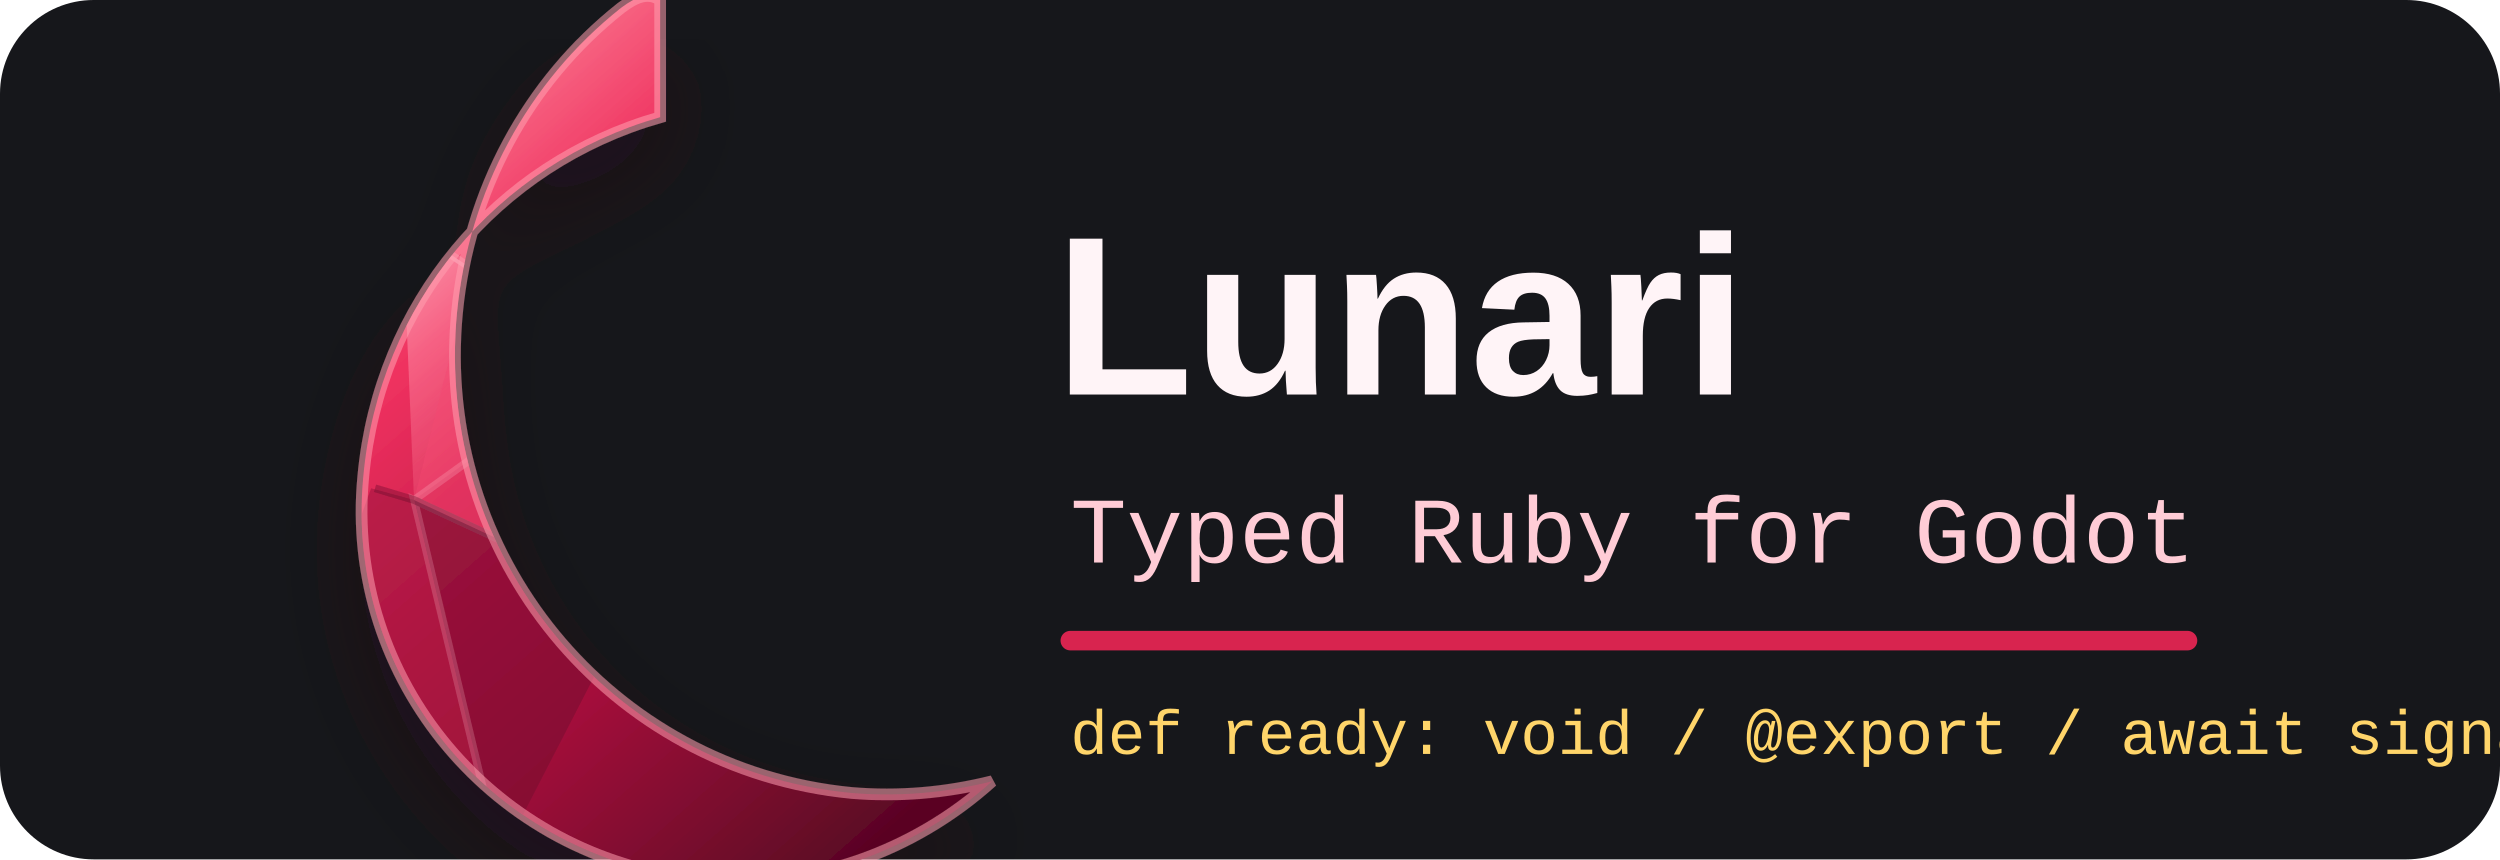
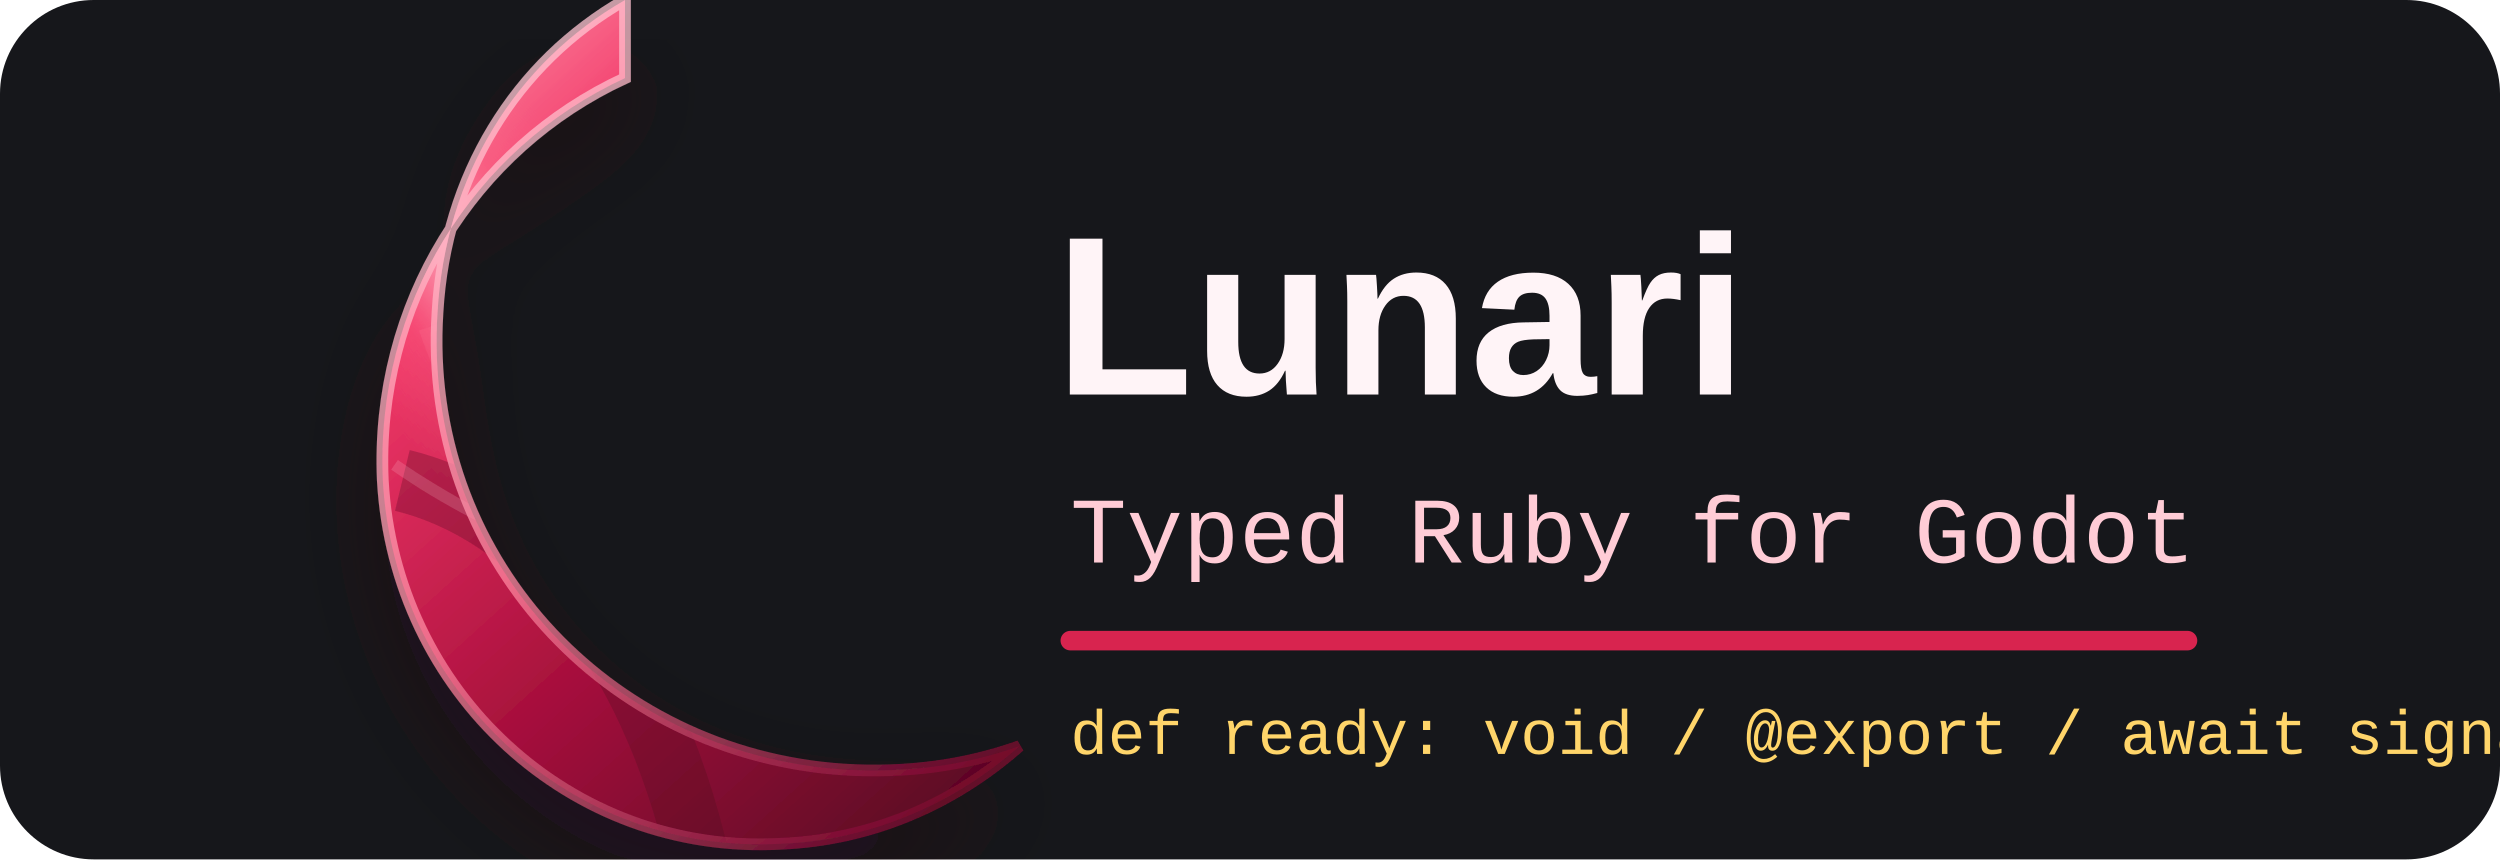
<svg xmlns="http://www.w3.org/2000/svg" viewBox="0 0 640 220" role="img" aria-labelledby="title desc">
  <defs>
-     <linearGradient id="ruby-main" x1="78" y1="28" x2="235" y2="206" gradientUnits="userSpaceOnUse">
-       <stop offset="0" stop-color="#ff96a4" />
-       <stop offset="0.28" stop-color="#ef315f" />
-       <stop offset="0.66" stop-color="#a80f3c" />
-       <stop offset="1" stop-color="#5a0624" />
+     <linearGradient id="ruby-main" x1="80" y1="24" x2="250" y2="212" gradientUnits="userSpaceOnUse">
+       <stop offset="0" stop-color="#ff9aae" />
+       <stop offset="0.24" stop-color="#f23868" />
+       <stop offset="0.58" stop-color="#ad123f" />
+       <stop offset="1" stop-color="#560522" />
    </linearGradient>
-     <linearGradient id="ruby-glow" x1="92" y1="42" x2="158" y2="118" gradientUnits="userSpaceOnUse">
-       <stop offset="0" stop-color="#ffe3e8" stop-opacity="0.75" />
-       <stop offset="1" stop-color="#ff4f73" stop-opacity="0.08" />
+     <radialGradient id="ruby-glow" cx="0" cy="0" r="1" gradientUnits="userSpaceOnUse" gradientTransform="translate(122 72) rotate(58) scale(92 38)">
+       <stop offset="0" stop-color="#ffe2e8" stop-opacity="0.75" />
+       <stop offset="0.55" stop-color="#ff6f8d" stop-opacity="0.28" />
+       <stop offset="1" stop-color="#ff6f8d" stop-opacity="0" />
+     </radialGradient>
+     <linearGradient id="ruby-edge" x1="96" y1="26" x2="244" y2="202" gradientUnits="userSpaceOnUse">
+       <stop offset="0" stop-color="#ffd2dc" />
+       <stop offset="0.5" stop-color="#ff87a0" />
+       <stop offset="1" stop-color="#7d082f" />
    </linearGradient>
    <clipPath id="crescent-clip">
-       <path d="M169 30c-42 12-72 48-76 92-5 52 34 98 86 103 28 3 55-7 75-25-12 3-24 4-36 3-62-6-107-61-101-123 3-31 18-59 42-78 4-3 7-4 10-2Z" />
+       <path d="M160 20c-39 18-64 58-62 103 3 54 48 96 102 93 23-1 44-10 61-25-14 5-29 7-45 6-61-4-108-55-104-117 2-35 20-64 48-80Z" />
    </clipPath>
    <filter id="soft-shadow" x="-20%" y="-20%" width="140%" height="140%">
      <feDropShadow dx="0" dy="10" stdDeviation="12" flood-color="#300516" flood-opacity="0.38" />
    </filter>
  </defs>
  <rect width="640" height="220" rx="24" fill="#16171b" />
  <g filter="url(#soft-shadow)">
-     <path d="M169 30c-42 12-72 48-76 92-5 52 34 98 86 103 28 3 55-7 75-25-12 3-24 4-36 3-62-6-107-61-101-123 3-31 18-59 42-78 4-3 7-4 10-2Z" fill="url(#ruby-main)" />
+     <path d="M160 20c-39 18-64 58-62 103 3 54 48 96 102 93 23-1 44-10 61-25-14 5-29 7-45 6-61-4-108-55-104-117 2-35 20-64 48-80Z" fill="url(#ruby-main)" />
    <g clip-path="url(#crescent-clip)">
-       <path d="M103 57 156 92 106 128Z" fill="url(#ruby-glow)" />
-       <path d="M106 128 162 154 128 220Z" fill="#7d0a31" opacity="0.66" />
-       <path d="M162 154 211 136 258 198Z" fill="#b81946" opacity="0.72" />
-       <path d="M117 84 156 92 162 154 106 128Z" fill="#f44770" opacity="0.42" />
-       <path d="M95 125 106 128 128 220 78 172Z" fill="#9b123c" opacity="0.54" />
-       <path d="M106 128 156 92 211 136 162 154 106 128 128 220" fill="none" stroke="#ffd0d8" stroke-opacity="0.22" stroke-width="2" />
-       <path d="M96 125 106 128 162 154 258 198" fill="none" stroke="#4c061f" stroke-opacity="0.3" stroke-width="2" />
-       <path d="M103 57 156 92" fill="none" stroke="#ffe5ea" stroke-opacity="0.28" stroke-width="2" />
+       <path d="M84 12h188v224H84Z" fill="url(#ruby-glow)" />
+       <path d="M103 123c33 8 63 41 76 98" fill="none" stroke="#4d061f" stroke-opacity="0.28" stroke-width="16" />
+       <path d="M112 83c18 52 63 91 132 106" fill="none" stroke="#ff7f9a" stroke-opacity="0.18" stroke-width="10" />
+       <path d="M101 119c26 18 57 30 92 34" fill="none" stroke="#ffd0da" stroke-opacity="0.18" stroke-width="3" />
    </g>
-     <path d="M169 30c-42 12-72 48-76 92-5 52 34 98 86 103 28 3 55-7 75-25-12 3-24 4-36 3-62-6-107-61-101-123 3-31 18-59 42-78 4-3 7-4 10-2Z" fill="none" stroke="#ff9faf" stroke-opacity="0.55" stroke-width="3" />
+     <path d="M160 20c-39 18-64 58-62 103 3 54 48 96 102 93 23-1 44-10 61-25-14 5-29 7-45 6-61-4-108-55-104-117 2-35 20-64 48-80Z" fill="none" stroke="url(#ruby-edge)" stroke-opacity="0.75" stroke-width="3" />
  </g>
  <text x="270" y="101" fill="#fff4f7" font-family="Segoe UI, Arial, sans-serif" font-size="58" font-weight="700" letter-spacing="0">Lunari</text>
  <text x="274" y="144" fill="#ffccd6" font-family="Consolas, 'Courier New', monospace" font-size="24">Typed Ruby for Godot</text>
  <path d="M274 164h286" stroke="#d8244f" stroke-width="5" stroke-linecap="round" />
  <text x="274" y="193" fill="#ffd56a" font-family="Consolas, 'Courier New', monospace" font-size="16">def ready: void / @export / await signal</text>
</svg>
